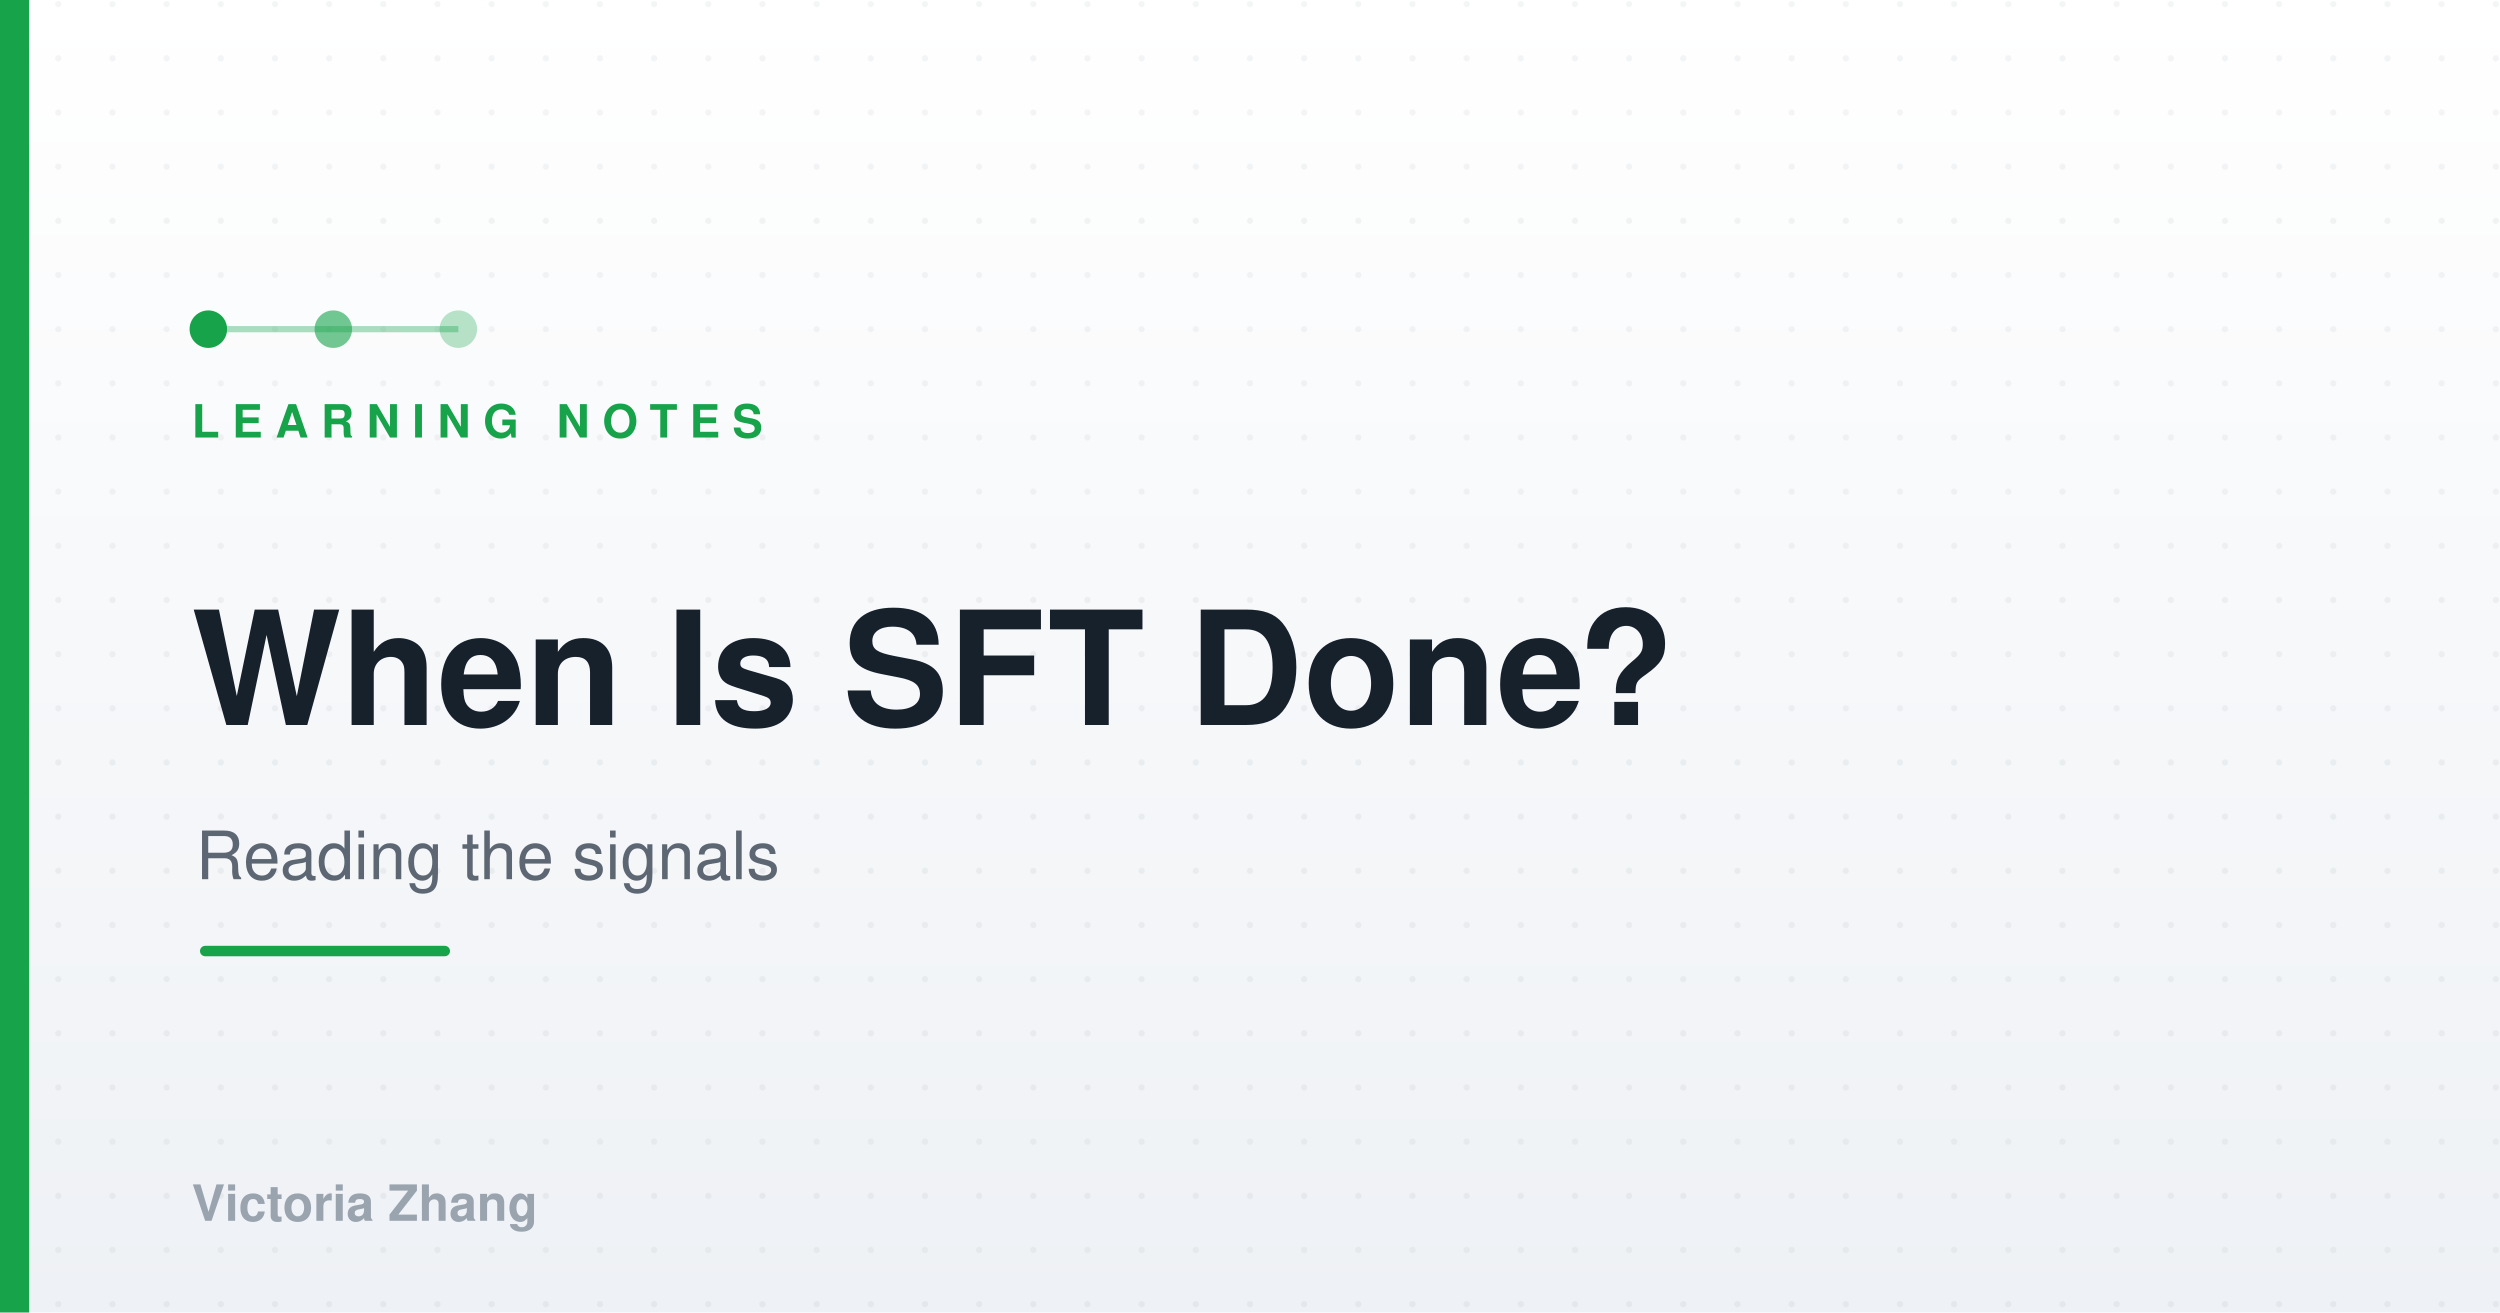
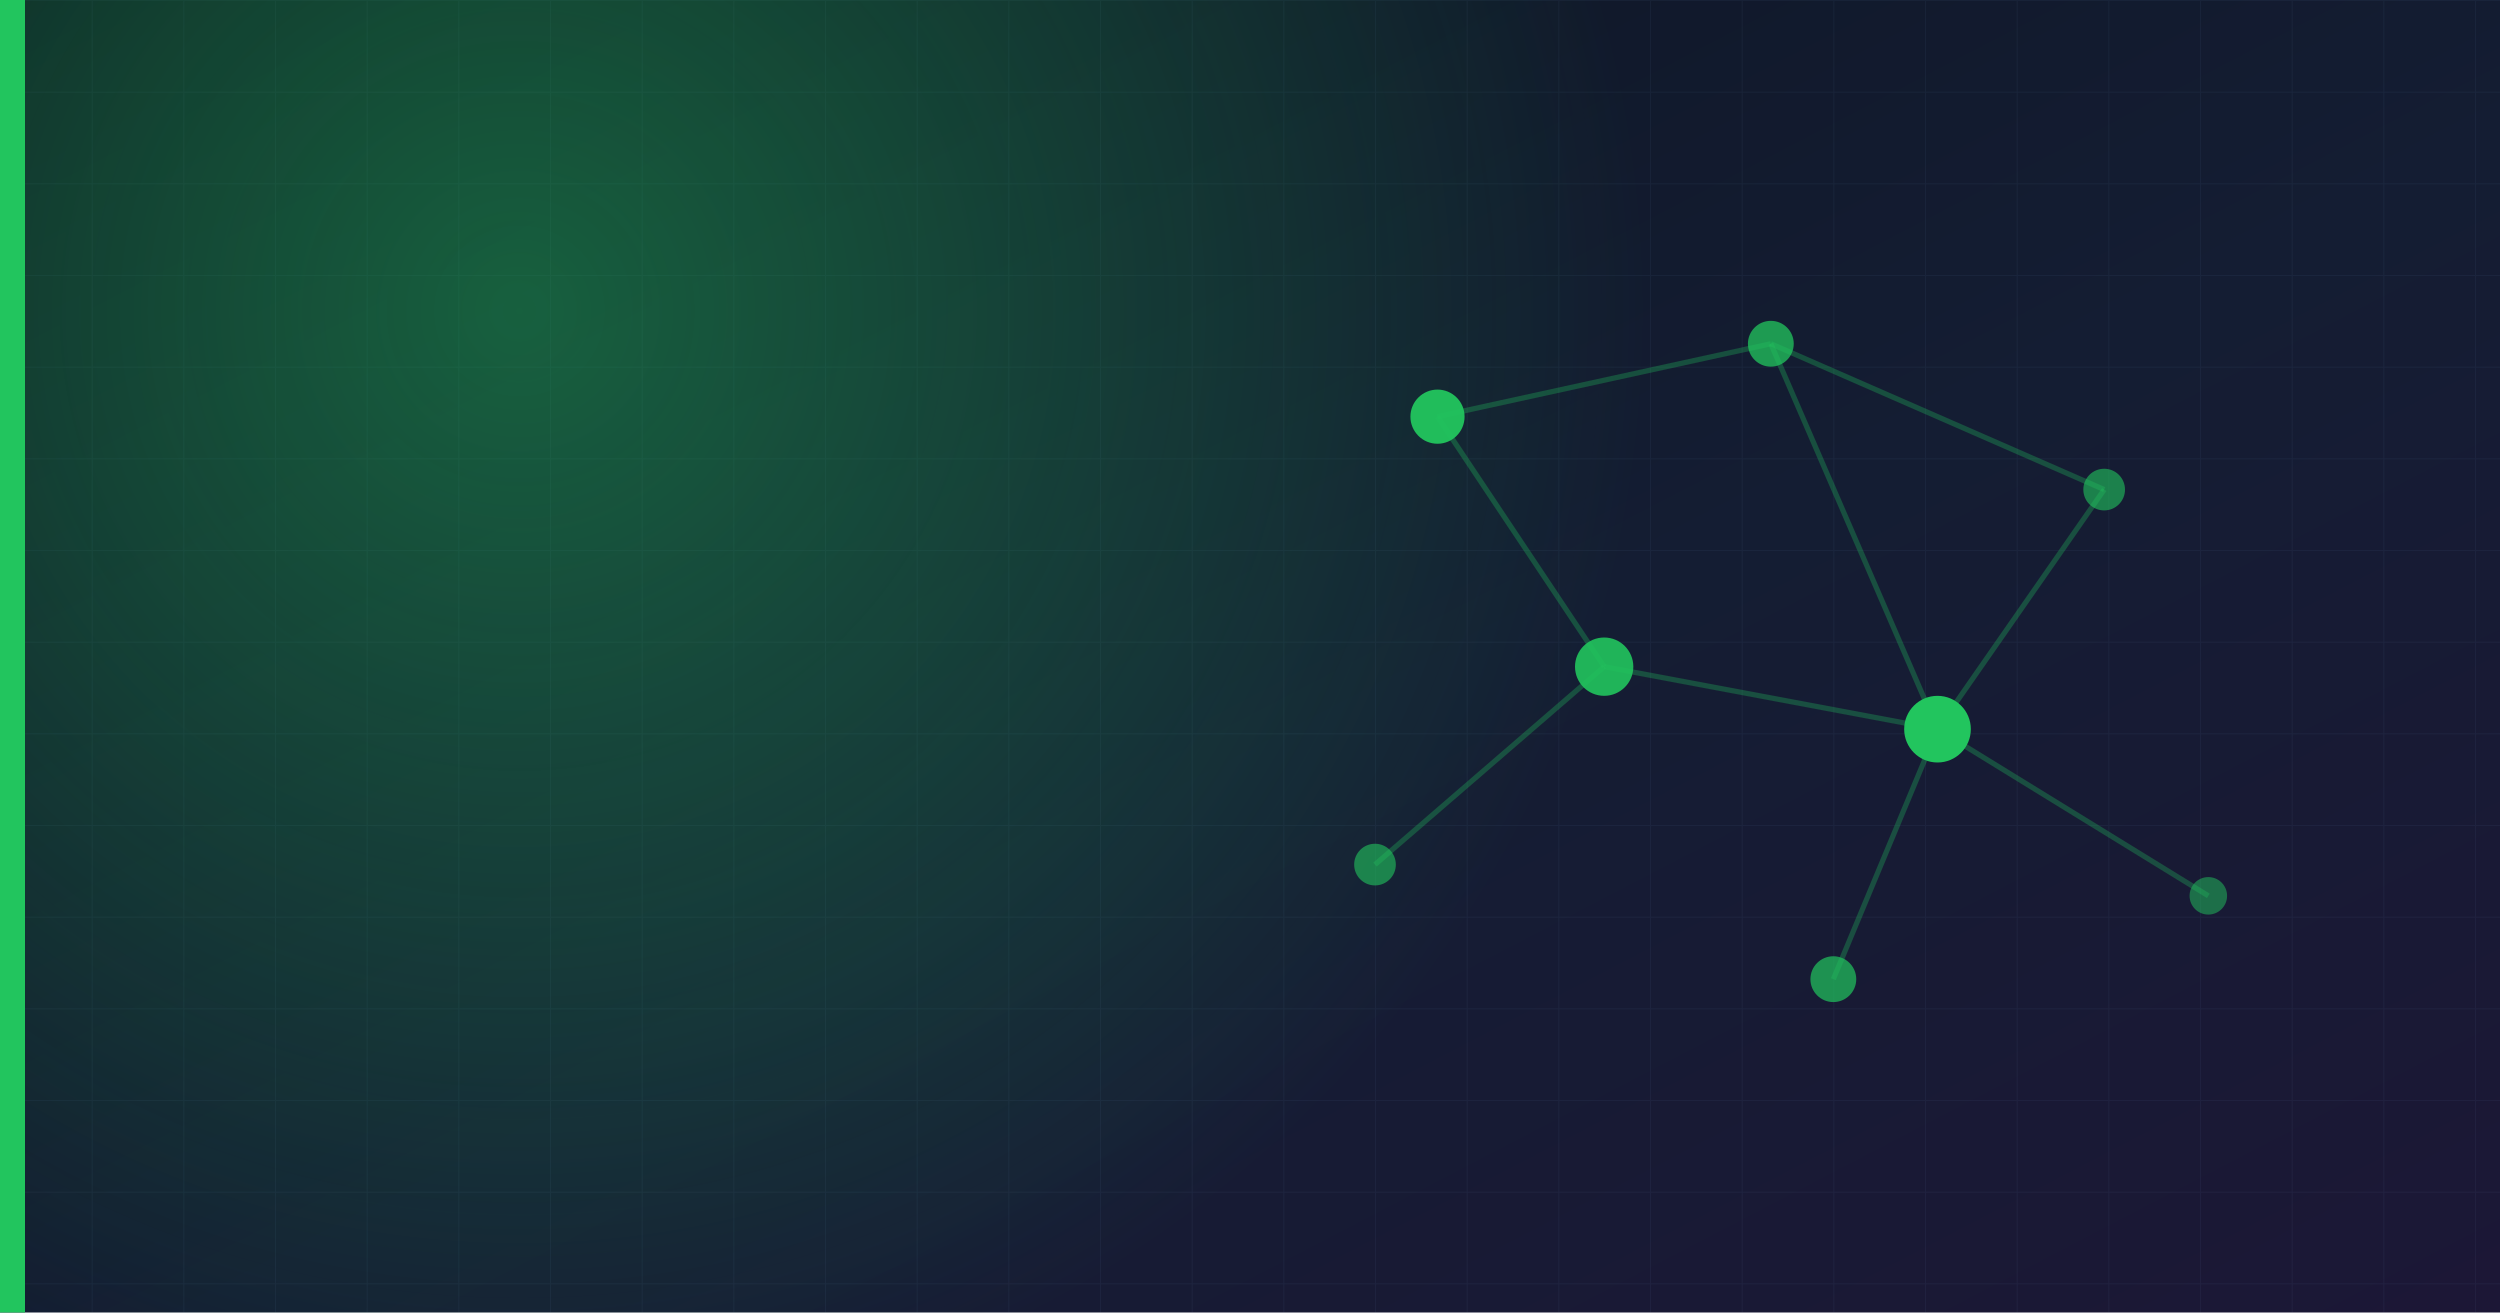
- <svg xmlns="http://www.w3.org/2000/svg" width="1200" height="630" viewBox="0 0 1200 630" font-family="-apple-system, BlinkMacSystemFont, 'Segoe UI', Helvetica, Arial, sans-serif">
+ <svg xmlns="http://www.w3.org/2000/svg" width="1200" height="630" viewBox="0 0 1200 630">
  <defs>
-     <linearGradient id="bgg" x1="0" y1="0" x2="0" y2="1">
-       <stop offset="0" stop-color="#ffffff" />
-       <stop offset="1" stop-color="#eef1f5" />
+     <linearGradient id="bg" x1="0" y1="0" x2="1" y2="1">
+       <stop offset="0" stop-color="#0c1320" />
+       <stop offset="0.55" stop-color="#141d33" />
+       <stop offset="1" stop-color="#1c1736" />
    </linearGradient>
-     <pattern id="dots" width="26" height="26" patternUnits="userSpaceOnUse">
-       <circle cx="2" cy="2" r="1.5" fill="#0f172a" fill-opacity="0.045" />
+     <radialGradient id="glow" cx="50%" cy="50%" r="50%">
+       <stop offset="0" stop-color="#22c55e" stop-opacity="0.42" />
+       <stop offset="1" stop-color="#22c55e" stop-opacity="0" />
+     </radialGradient>
+     <pattern id="grid" width="44" height="44" patternUnits="userSpaceOnUse">
+       <path d="M44 0H0V44" fill="none" stroke="#9fb4ff" stroke-opacity="0.05" stroke-width="1" />
    </pattern>
  </defs>
-   <rect width="1200" height="630" fill="url(#bgg)" />
-   <rect width="1200" height="630" fill="url(#dots)" />
-   <rect x="0" y="0" width="14" height="630" fill="#16a34a" />
-   <g transform="translate(92,150)">
-     <line x1="8" y1="8" x2="128" y2="8" stroke="#16a34a" stroke-width="3" stroke-opacity="0.35" />
-     <circle cx="8" cy="8" r="9" fill="#16a34a" />
-     <circle cx="68" cy="8" r="9" fill="#16a34a" fill-opacity="0.6" />
-     <circle cx="128" cy="8" r="9" fill="#16a34a" fill-opacity="0.3" />
+   <rect width="1200" height="630" fill="url(#bg)" />
+   <rect width="1200" height="630" fill="url(#grid)" />
+   <circle cx="250" cy="150" r="540" fill="url(#glow)" />
+   <rect x="0" y="0" width="12" height="630" fill="#22c55e" />
+   <g stroke="#22c55e" stroke-opacity="0.30" stroke-width="2.5" fill="none">
+     <line x1="690" y1="200" x2="850" y2="165" />
+     <line x1="850" y1="165" x2="1010" y2="235" />
+     <line x1="690" y1="200" x2="770" y2="320" />
+     <line x1="770" y1="320" x2="930" y2="350" />
+     <line x1="930" y1="350" x2="1060" y2="430" />
+     <line x1="1010" y1="235" x2="930" y2="350" />
+     <line x1="770" y1="320" x2="660" y2="415" />
+     <line x1="930" y1="350" x2="850" y2="165" />
+     <line x1="930" y1="350" x2="880" y2="470" />
  </g>
-   <text x="92" y="210" font-size="22" font-weight="700" letter-spacing="6" fill="#16a34a">LEARNING NOTES</text>
-   <text font-size="76" font-weight="800" fill="#16212b">
-     <tspan x="92" y="348">When Is SFT Done?</tspan>
-   </text>
-   <text x="94" y="422" font-size="32" fill="#5c6773">Reading the signals</text>
-   <rect x="96" y="454" width="120" height="5" rx="2.5" fill="#16a34a" />
-   <text x="92" y="586" font-size="24" font-weight="600" fill="#9aa4af">Victoria Zhang</text>
+   <g fill="#22c55e">
+     <circle cx="690" cy="200" r="13" fill-opacity="0.95" />
+     <circle cx="850" cy="165" r="11" fill-opacity="0.75" />
+     <circle cx="1010" cy="235" r="10" fill-opacity="0.6" />
+     <circle cx="770" cy="320" r="14" fill-opacity="0.9" />
+     <circle cx="930" cy="350" r="16" fill-opacity="1" />
+     <circle cx="1060" cy="430" r="9" fill-opacity="0.5" />
+     <circle cx="660" cy="415" r="10" fill-opacity="0.6" />
+     <circle cx="880" cy="470" r="11" fill-opacity="0.7" />
+   </g>
</svg>
